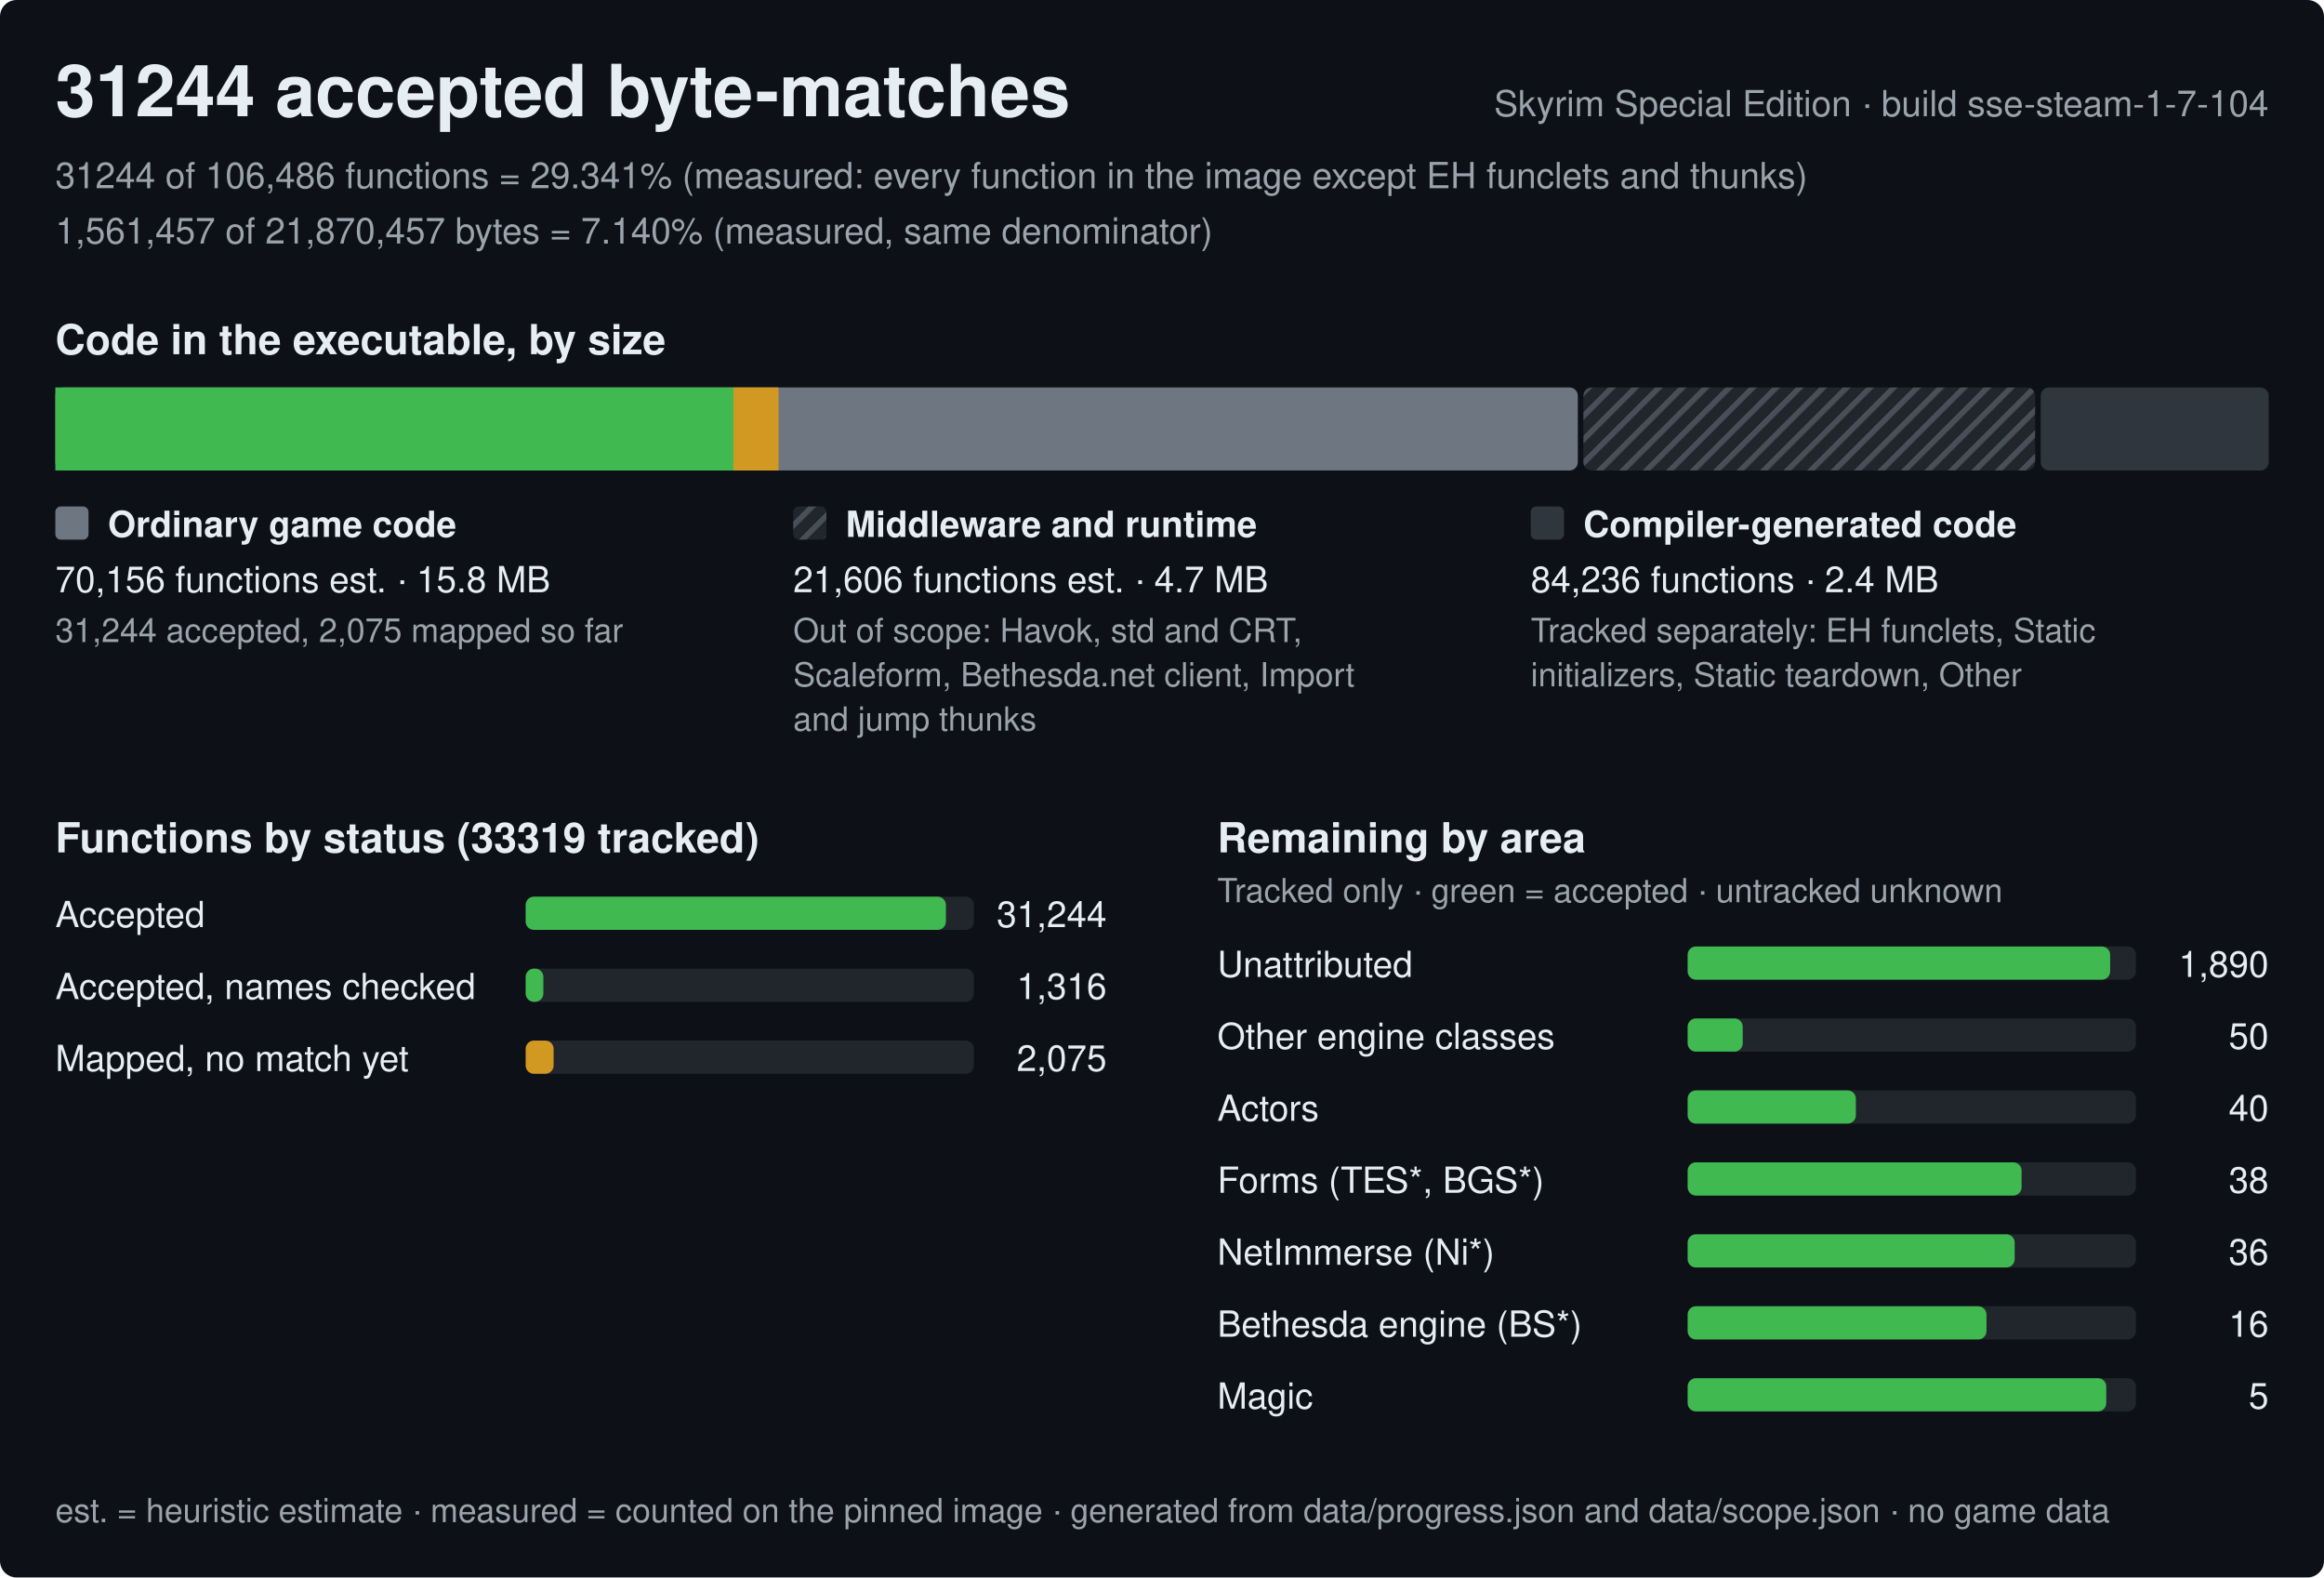
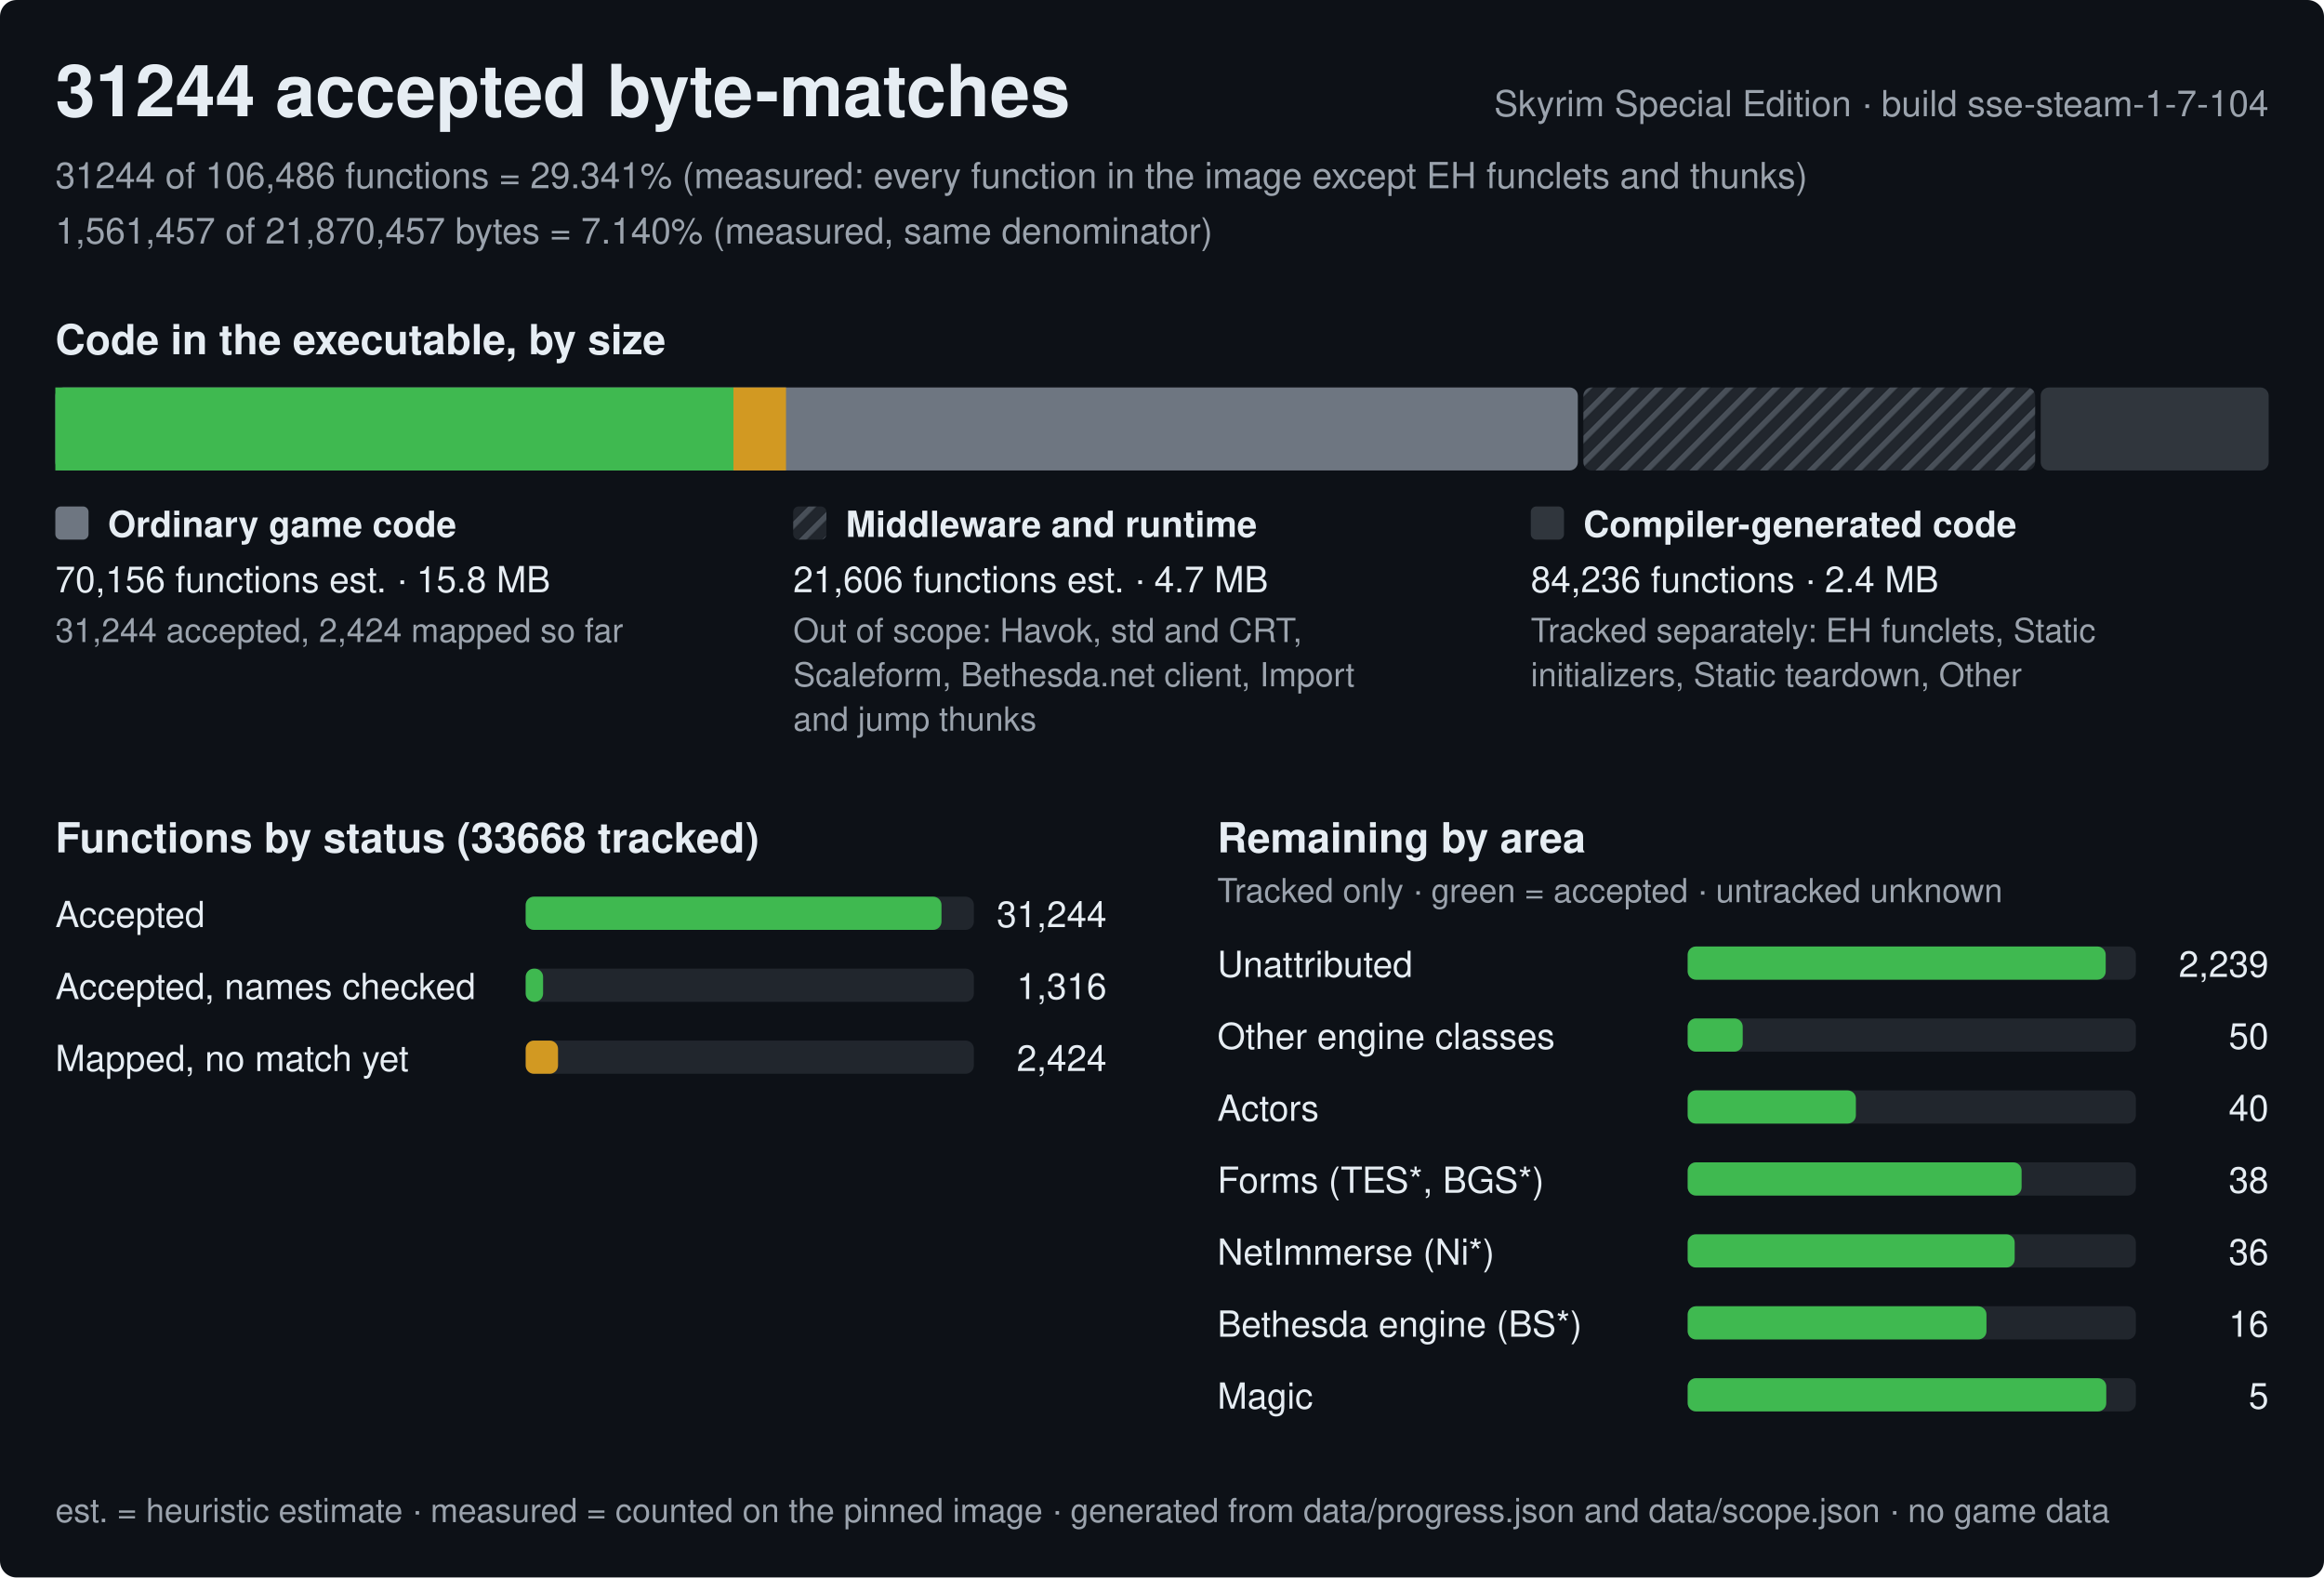
<svg xmlns="http://www.w3.org/2000/svg" width="840" height="570" viewBox="0 0 840 570" role="img" aria-label="Progress of the Skyrim Special Edition byte-matching reconstruction, build sse-steam-1-7-104">
  <style>text{font-family:-apple-system,BlinkMacSystemFont,'Segoe UI',Helvetica,Arial,sans-serif;fill:#e6edf3;white-space:pre}.h{font-size:26px;font-weight:600}.st{font-size:15px;font-weight:600}.lb{font-size:13px;font-weight:600}.bl{font-size:12px;font-weight:600;stroke:#0d1117;stroke-width:3px;paint-order:stroke;stroke-linejoin:round}.rl{font-size:13px}.fn{font-size:12px;fill:#9ba3ad}.mu{fill:#9ba3ad}</style>
  <defs>
    <pattern id="hx" width="6" height="6" patternUnits="userSpaceOnUse" patternTransform="rotate(45)">
      <rect width="6" height="6" fill="#21262d" />
      <rect width="2" height="6" fill="#484f58" />
    </pattern>
  </defs>
  <rect width="840" height="570" rx="6" fill="#0d1117" />
  <text x="20" y="42" class="h">31244 accepted byte-matches</text>
  <text x="820" y="42" class="rl mu" text-anchor="end">Skyrim Special Edition · build sse-steam-1-7-104</text>
  <text x="20" y="68" class="rl mu">31244 of 106,486 functions = 29.341% (measured: every function in the image except EH funclets and thunks)</text>
  <text x="20" y="88" class="rl mu">1,561,457 of 21,870,457 bytes = 7.140% (measured, same denominator)</text>
  <text x="20" y="128" class="st">Code in the executable, by size</text>
  <rect x="20" y="140" width="550.3" height="30" rx="3" fill="#6e7681" />
  <rect x="20" y="140" width="245.1" height="30" fill="#3fb950" />
-   <rect x="265.1" y="140" width="16.3" height="30" fill="#d29922" />
+   <rect x="265.1" y="140" width="19" height="30" fill="#d29922" />
  <rect x="572.3" y="140" width="163.3" height="30" rx="3" fill="url(#hx)" />
  <rect x="737.6" y="140" width="82.4" height="30" rx="3" fill="#30363d" />
  <rect x="20" y="183" width="12" height="12" rx="2" fill="#6e7681" />
  <text x="39" y="194" class="lb">Ordinary game code</text>
  <text x="20" y="214" class="rl">70,156 functions est. · 15.8 MB</text>
-   <text x="20" y="232" class="fn">31,244 accepted, 2,075 mapped so far</text>
+   <text x="20" y="232" class="fn">31,244 accepted, 2,424 mapped so far</text>
  <rect x="286.7" y="183" width="12" height="12" rx="2" fill="url(#hx)" />
  <text x="305.7" y="194" class="lb">Middleware and runtime</text>
  <text x="286.7" y="214" class="rl">21,606 functions est. · 4.7 MB</text>
  <text x="286.7" y="232" class="fn">Out of scope: Havok, std and CRT,</text>
  <text x="286.7" y="248" class="fn">Scaleform, Bethesda.net client, Import</text>
  <text x="286.7" y="264" class="fn">and jump thunks</text>
  <rect x="553.3" y="183" width="12" height="12" rx="2" fill="#30363d" />
  <text x="572.3" y="194" class="lb">Compiler-generated code</text>
  <text x="553.3" y="214" class="rl">84,236 functions · 2.4 MB</text>
  <text x="553.3" y="232" class="fn">Tracked separately: EH funclets, Static</text>
  <text x="553.3" y="248" class="fn">initializers, Static teardown, Other</text>
-   <text x="20" y="308" class="st">Functions by status (33319 tracked)</text>
+   <text x="20" y="308" class="st">Functions by status (33668 tracked)</text>
  <text x="20" y="335" class="rl">Accepted</text>
  <rect x="190" y="324" width="162.0" height="12" rx="3" fill="#21262d" />
-   <rect x="190" y="324" width="151.9" height="12" rx="3" fill="#3fb950" />
+   <rect x="190" y="324" width="150.3" height="12" rx="3" fill="#3fb950" />
  <text x="400.0" y="335" class="rl" text-anchor="end">31,244</text>
  <text x="20" y="361" class="rl">Accepted, names checked</text>
  <rect x="190" y="350" width="162.0" height="12" rx="3" fill="#21262d" />
-   <rect x="190" y="350" width="6.4" height="12" rx="3" fill="#3fb950" />
+   <rect x="190" y="350" width="6.3" height="12" rx="3" fill="#3fb950" />
  <text x="400.0" y="361" class="rl" text-anchor="end">1,316</text>
  <text x="20" y="387" class="rl">Mapped, no match yet</text>
  <rect x="190" y="376" width="162.0" height="12" rx="3" fill="#21262d" />
-   <rect x="190" y="376" width="10.1" height="12" rx="3" fill="#d29922" />
-   <text x="400.0" y="387" class="rl" text-anchor="end">2,075</text>
+   <rect x="190" y="376" width="11.7" height="12" rx="3" fill="#d29922" />
+   <text x="400.0" y="387" class="rl" text-anchor="end">2,424</text>
  <text x="440.0" y="308" class="st">Remaining by area</text>
  <text x="440.0" y="326" class="fn">Tracked only · green = accepted · untracked unknown</text>
  <text x="440.0" y="353" class="rl">Unattributed</text>
  <rect x="610.0" y="342" width="162.0" height="12" rx="3" fill="#21262d" />
-   <rect x="610.0" y="342" width="152.7" height="12" rx="3" fill="#3fb950" />
-   <text x="820.0" y="353" class="rl" text-anchor="end">1,890</text>
+   <rect x="610.0" y="342" width="151.1" height="12" rx="3" fill="#3fb950" />
+   <text x="820.0" y="353" class="rl" text-anchor="end">2,239</text>
  <text x="440.0" y="379" class="rl">Other engine classes</text>
  <rect x="610.0" y="368" width="162.0" height="12" rx="3" fill="#21262d" />
  <rect x="610.0" y="368" width="19.9" height="12" rx="3" fill="#3fb950" />
  <text x="820.0" y="379" class="rl" text-anchor="end">50</text>
  <text x="440.0" y="405" class="rl">Actors</text>
  <rect x="610.0" y="394" width="162.0" height="12" rx="3" fill="#21262d" />
  <rect x="610.0" y="394" width="60.8" height="12" rx="3" fill="#3fb950" />
  <text x="820.0" y="405" class="rl" text-anchor="end">40</text>
  <text x="440.0" y="431" class="rl">Forms (TES*, BGS*)</text>
  <rect x="610.0" y="420" width="162.0" height="12" rx="3" fill="#21262d" />
  <rect x="610.0" y="420" width="120.7" height="12" rx="3" fill="#3fb950" />
  <text x="820.0" y="431" class="rl" text-anchor="end">38</text>
  <text x="440.0" y="457" class="rl">NetImmerse (Ni*)</text>
  <rect x="610.0" y="446" width="162.0" height="12" rx="3" fill="#21262d" />
  <rect x="610.0" y="446" width="118.2" height="12" rx="3" fill="#3fb950" />
  <text x="820.0" y="457" class="rl" text-anchor="end">36</text>
  <text x="440.0" y="483" class="rl">Bethesda engine (BS*)</text>
  <rect x="610.0" y="472" width="162.0" height="12" rx="3" fill="#21262d" />
  <rect x="610.0" y="472" width="108" height="12" rx="3" fill="#3fb950" />
  <text x="820.0" y="483" class="rl" text-anchor="end">16</text>
  <text x="440.0" y="509" class="rl">Magic</text>
  <rect x="610.0" y="498" width="162.0" height="12" rx="3" fill="#21262d" />
  <rect x="610.0" y="498" width="151.3" height="12" rx="3" fill="#3fb950" />
  <text x="820.0" y="509" class="rl" text-anchor="end">5</text>
  <text x="20" y="550" class="fn">est. = heuristic estimate · measured = counted on the pinned image · generated from data/progress.json and data/scope.json · no game data</text>
</svg>
